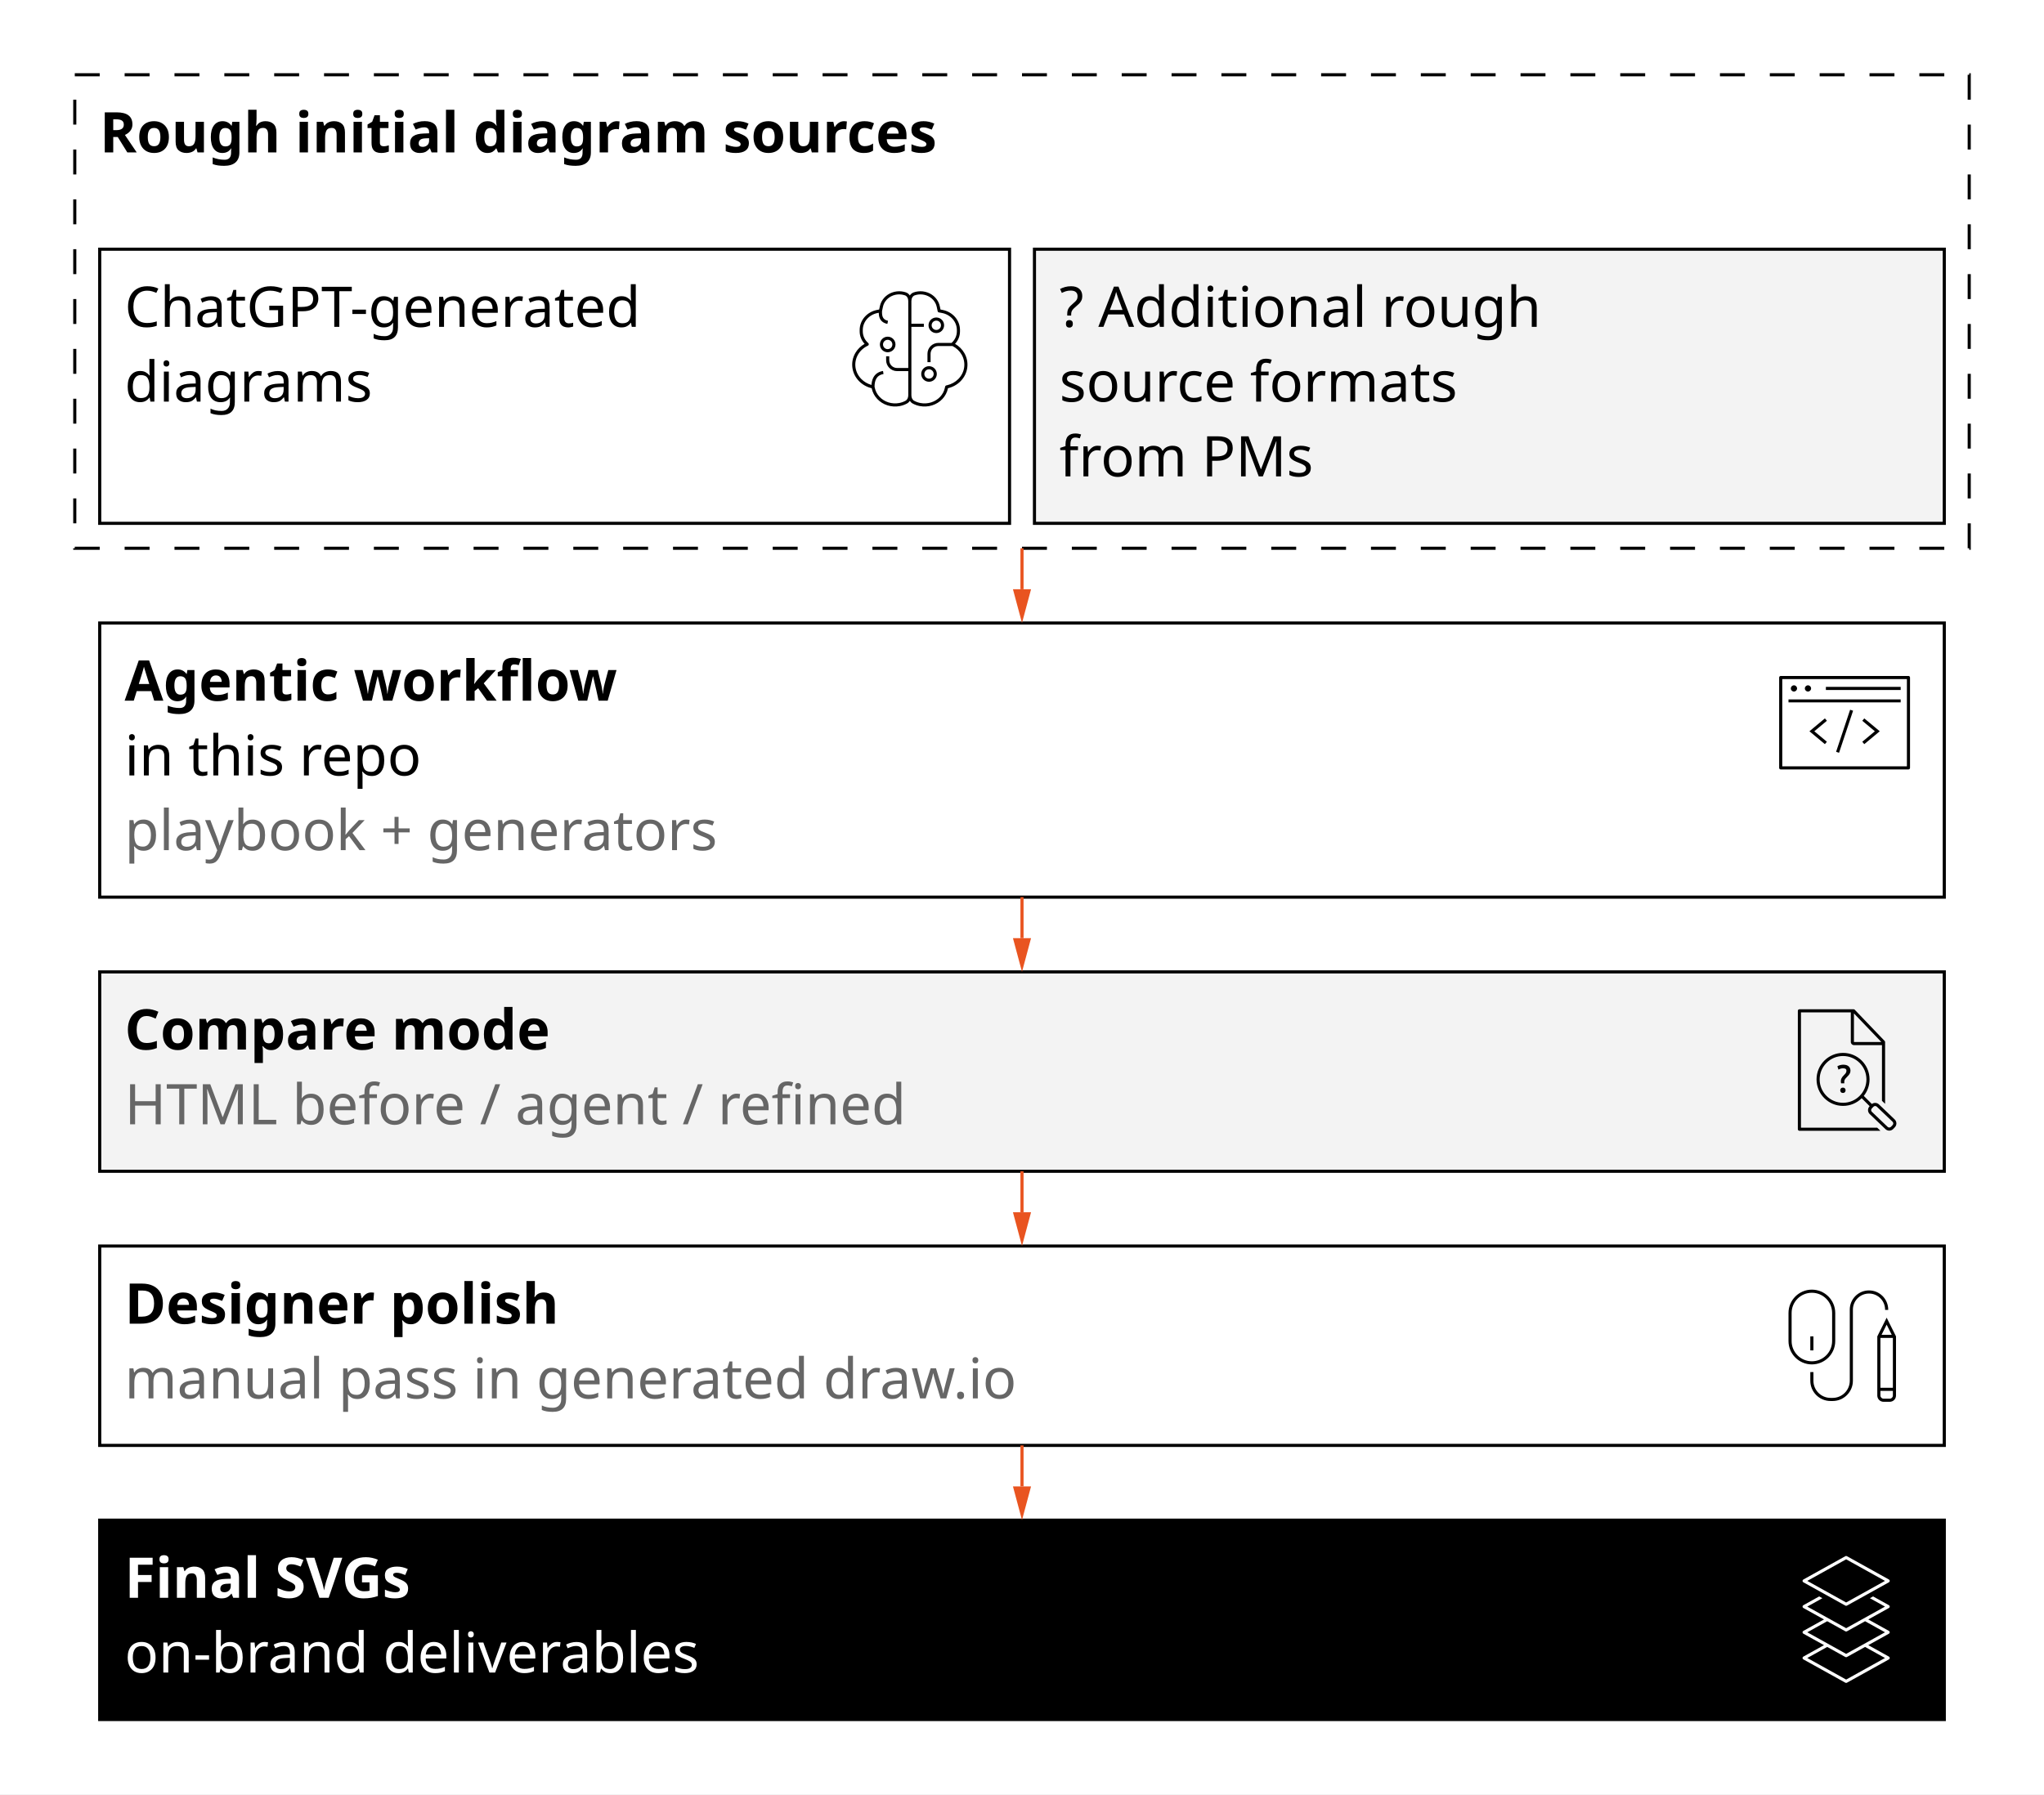
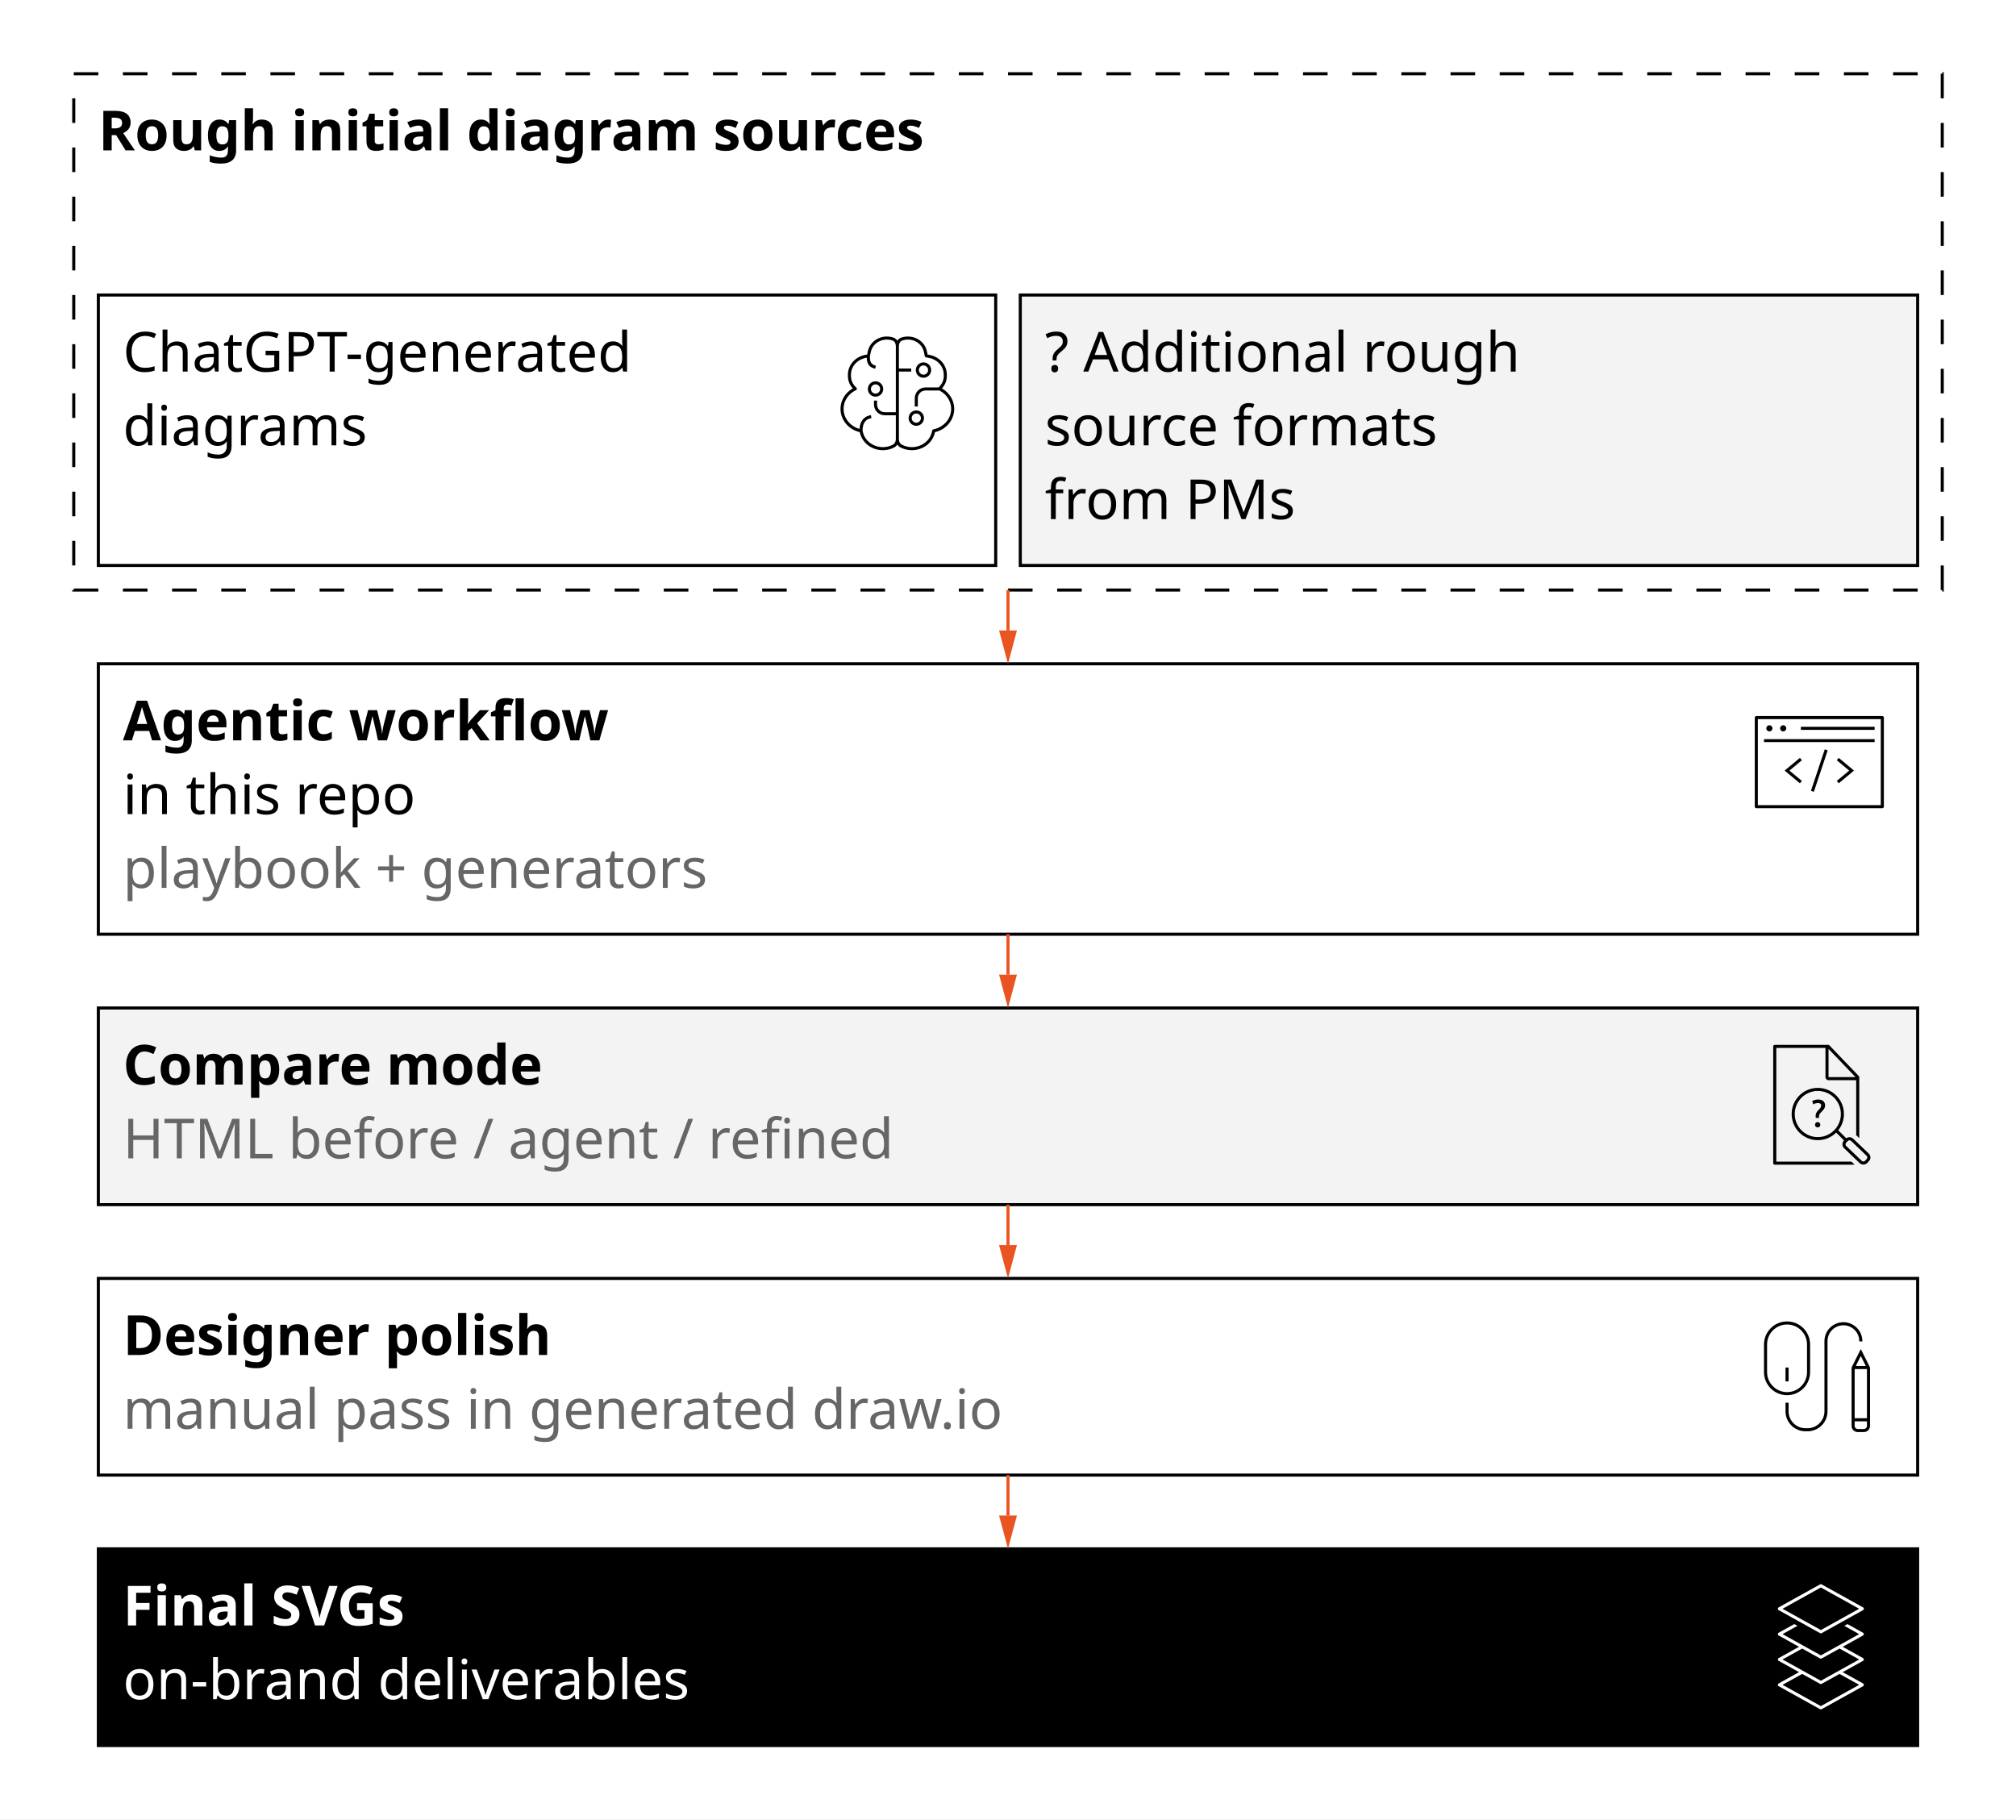
- <svg xmlns="http://www.w3.org/2000/svg" width="656" height="576" viewBox="0 0 656 576" xml:space="preserve">
-   <rect width="656" height="576" fill="#FFFFFF" />
+ <svg xmlns="http://www.w3.org/2000/svg" width="656" height="592" viewBox="0 0 656 592" xml:space="preserve">
+   <rect width="656" height="592" fill="#FFFFFF" />
  <g data-component-id="sources">
-     <rect x="24" y="24" width="608" height="152" fill="#FFFFFF" stroke="#000000" stroke-width="1" stroke-miterlimit="10" stroke-dasharray="8 8" />
+     <rect x="24" y="24" width="608" height="168" fill="#FFFFFF" stroke="#000000" stroke-width="1" stroke-miterlimit="10" stroke-dasharray="8 8" />
    <text font-family="Ubuntu Sans">
      <tspan x="32" y="48.92" font-size="18" font-weight="700" fill="#000000">Rough initial diagram sources</tspan>
    </text>
  </g>
  <g data-component-id="_auto_sources_1">
-     <rect x="32" y="80" width="292" height="88" fill="#FFFFFF" stroke="#000000" stroke-width="1" stroke-miterlimit="10" />
+     <rect x="32" y="96" width="292" height="88" fill="#FFFFFF" stroke="#000000" stroke-width="1" stroke-miterlimit="10" />
    <text font-family="Ubuntu Sans">
-       <tspan x="40" y="104.92" font-size="18" font-weight="400" fill="#000000">ChatGPT-generated</tspan>
-       <tspan x="40" y="128.92" font-size="18" font-weight="400" fill="#000000">diagrams</tspan>
+       <tspan x="40" y="120.92" font-size="18" font-weight="400" fill="#000000">ChatGPT-generated</tspan>
+       <tspan x="40" y="144.92" font-size="18" font-weight="400" fill="#000000">diagrams</tspan>
    </text>
-     <g class="dg-icon" transform="translate(268 88)">
+     <g class="dg-icon" transform="translate(268 104)">
      <path fill-rule="evenodd" clip-rule="evenodd" d="M30.159 29.553C31.539 29.553 32.658 30.672 32.658 32.053C32.658 33.433 31.539 34.553 30.159 34.553C28.778 34.553 27.659 33.433 27.659 32.053C27.659 30.672 28.778 29.553 30.159 29.553ZM30.159 30.553C29.33 30.553 28.659 31.224 28.659 32.053C28.659 32.881 29.33 33.553 30.159 33.553C30.987 33.553 31.658 32.881 31.659 32.053C31.659 31.224 30.987 30.553 30.159 30.553Z" fill="#000000" />
      <path fill-rule="evenodd" clip-rule="evenodd" d="M16.895 20.079C18.276 20.079 19.395 21.198 19.395 22.579C19.395 23.96 18.276 25.079 16.895 25.079C15.514 25.079 14.395 23.96 14.395 22.579C14.395 21.198 15.514 20.079 16.895 20.079ZM16.895 21.079C16.066 21.079 15.395 21.751 15.395 22.579C15.395 23.407 16.066 24.079 16.895 24.079C17.723 24.079 18.395 23.407 18.395 22.579C18.395 21.751 17.723 21.079 16.895 21.079Z" fill="#000000" />
      <path fill-rule="evenodd" clip-rule="evenodd" d="M32.5 13.921C33.881 13.921 35 15.04 35 16.421C35 17.801 33.881 18.921 32.5 18.921C31.119 18.921 30 17.802 30 16.421C30 15.04 31.12 13.921 32.5 13.921ZM32.5 14.921C31.672 14.921 31 15.592 31 16.421C31 17.249 31.672 17.921 32.5 17.921C33.328 17.921 34 17.249 34 16.421C34 15.593 33.328 14.921 32.5 14.921Z" fill="#000000" />
      <path fill-rule="evenodd" clip-rule="evenodd" d="M26.617 5.548C27.662 5.422 28.724 5.545 29.707 5.905C30.689 6.266 31.563 6.853 32.246 7.616C32.929 8.38 33.399 9.296 33.608 10.279L33.84 11.366L34.485 11.487C36.059 11.783 37.48 12.582 38.506 13.755C39.532 14.928 40.097 16.404 40.097 17.932V18.377C40.097 19.914 39.495 21.314 38.511 22.385C39.766 23.102 40.804 24.125 41.508 25.355C42.327 26.786 42.651 28.425 42.433 30.042C42.215 31.658 41.467 33.166 40.297 34.358C39.203 35.471 37.793 36.256 36.241 36.626L36.219 36.728C35.953 37.973 35.342 39.128 34.452 40.075C33.562 41.023 32.423 41.73 31.154 42.129C29.885 42.528 28.527 42.607 27.217 42.356C26.409 42.202 25.635 41.927 24.926 41.542C24.531 41.328 24.226 41.027 24 40.679C23.774 41.027 23.469 41.328 23.074 41.542C22.364 41.927 21.591 42.202 20.783 42.356C19.473 42.607 18.114 42.528 16.846 42.129C15.576 41.73 14.438 41.023 13.548 40.075C12.657 39.128 12.047 37.973 11.781 36.728L11.759 36.626C10.207 36.256 8.796 35.471 7.703 34.358C6.533 33.166 5.784 31.658 5.566 30.042C5.348 28.425 5.673 26.786 6.492 25.355C7.196 24.125 8.233 23.102 9.489 22.385C8.504 21.314 7.902 19.914 7.902 18.377V17.932C7.903 16.404 8.468 14.928 9.494 13.755C10.519 12.582 11.941 11.783 13.514 11.487L14.16 11.366L14.391 10.279C14.601 9.296 15.071 8.38 15.754 7.616C16.436 6.853 17.31 6.266 18.293 5.905C19.275 5.545 20.338 5.422 21.383 5.548C21.85 5.604 22.308 5.709 22.747 5.86C23.301 6.051 23.714 6.413 24 6.856C24.286 6.413 24.699 6.051 25.253 5.86C25.692 5.709 26.15 5.604 26.617 5.548ZM21.264 6.541C20.374 6.434 19.471 6.538 18.637 6.844C17.804 7.149 17.069 7.646 16.499 8.283C15.929 8.921 15.542 9.679 15.37 10.488L15.083 11.838C15.055 12.484 15.066 13.176 15.311 13.753C15.541 14.292 15.995 14.778 16.996 14.983L16.795 15.964C16.78 15.961 16.765 15.956 16.751 15.953L16.749 15.964C15.439 15.695 14.708 14.997 14.345 14.144C14.102 13.571 14.036 12.952 14.028 12.407L13.699 12.471C12.338 12.727 11.119 13.416 10.247 14.413C9.375 15.41 8.903 16.654 8.902 17.933V18.377C8.902 19.853 9.573 21.191 10.661 22.132C10.789 22.243 10.852 22.412 10.829 22.58C10.805 22.748 10.697 22.892 10.544 22.964C9.183 23.596 8.072 24.608 7.36 25.852C6.648 27.095 6.368 28.513 6.556 29.908C6.745 31.304 7.393 32.615 8.417 33.657C9.305 34.561 10.437 35.223 11.693 35.575C11.739 34.792 11.899 33.931 12.312 33.164C12.857 32.152 13.819 31.348 15.391 31.086L15.474 31.579L15.556 32.072C14.287 32.284 13.591 32.901 13.193 33.639C12.791 34.385 12.675 35.295 12.678 36.137L12.759 36.519C12.985 37.581 13.508 38.572 14.277 39.391C15.046 40.209 16.035 40.825 17.145 41.175C18.256 41.524 19.447 41.593 20.596 41.374C21.303 41.239 21.979 40.997 22.598 40.662C23.174 40.35 23.5 39.675 23.5 38.908V31.131H19.894C17.962 31.131 16.394 29.564 16.394 27.631V26.368H17.394V27.631C17.394 29.012 18.514 30.131 19.894 30.131H23.5V8.627C23.5 7.765 23.09 7.035 22.423 6.806C22.05 6.678 21.661 6.589 21.264 6.541ZM29.362 6.844C28.529 6.538 27.625 6.434 26.736 6.541C26.339 6.589 25.95 6.678 25.577 6.806C24.91 7.035 24.5 7.765 24.5 8.627V15.921H28.5V16.921H24.5V38.908C24.5 39.675 24.826 40.35 25.402 40.662C26.021 40.997 26.696 41.239 27.404 41.374C28.553 41.593 29.744 41.524 30.854 41.175C31.965 40.825 32.953 40.209 33.722 39.391C34.491 38.572 35.014 37.581 35.241 36.519L35.329 36.103C35.365 35.932 35.489 35.794 35.65 35.736L35.721 35.717L35.999 35.656C37.377 35.33 38.623 34.635 39.583 33.657C40.606 32.615 41.255 31.304 41.443 29.908C41.631 28.513 41.351 27.095 40.639 25.852C39.969 24.68 38.945 23.716 37.692 23.079H33.158C31.777 23.079 30.658 24.198 30.658 25.579V28.264H29.658V25.579C29.658 23.646 31.225 22.079 33.158 22.079H37.397C38.45 21.141 39.097 19.826 39.097 18.377V17.933C39.097 16.654 38.624 15.41 37.753 14.413C36.881 13.416 35.662 12.727 34.301 12.471L33.327 12.288C33.129 12.251 32.971 12.098 32.929 11.9L32.63 10.488C32.457 9.679 32.07 8.921 31.501 8.283C30.931 7.646 30.195 7.149 29.362 6.844Z" fill="#000000" />
    </g>
  </g>
  <g data-component-id="_auto_sources_2">
-     <rect x="332" y="80" width="292" height="88" fill="#F3F3F3" stroke="#000000" stroke-width="1" stroke-miterlimit="10" />
+     <rect x="332" y="96" width="292" height="88" fill="#F3F3F3" stroke="#000000" stroke-width="1" stroke-miterlimit="10" />
    <text font-family="Ubuntu Sans">
-       <tspan x="340" y="104.92" font-size="18" font-weight="400" fill="#000000">? Additional rough</tspan>
-       <tspan x="340" y="128.92" font-size="18" font-weight="400" fill="#000000">source formats</tspan>
-       <tspan x="340" y="152.92" font-size="18" font-weight="400" fill="#000000">from PMs</tspan>
+       <tspan x="340" y="120.92" font-size="18" font-weight="400" fill="#000000">? Additional rough</tspan>
+       <tspan x="340" y="144.92" font-size="18" font-weight="400" fill="#000000">source formats</tspan>
+       <tspan x="340" y="168.92" font-size="18" font-weight="400" fill="#000000">from PMs</tspan>
    </text>
  </g>
  <g data-component-id="workflow">
-     <rect x="32" y="200" width="592" height="88" fill="#FFFFFF" stroke="#000000" stroke-width="1" stroke-miterlimit="10" />
+     <rect x="32" y="216" width="592" height="88" fill="#FFFFFF" stroke="#000000" stroke-width="1" stroke-miterlimit="10" />
    <text font-family="Ubuntu Sans">
-       <tspan x="40" y="224.92" font-size="18" font-weight="700" fill="#000000">Agentic workflow</tspan>
-       <tspan x="40" y="248.92" font-size="18" font-weight="400" fill="#000000">in this repo</tspan>
-       <tspan x="40" y="272.92" font-size="18" font-weight="400" fill="#666666">playbook + generators</tspan>
+       <tspan x="40" y="240.92" font-size="18" font-weight="700" fill="#000000">Agentic workflow</tspan>
+       <tspan x="40" y="264.92" font-size="18" font-weight="400" fill="#000000">in this repo</tspan>
+       <tspan x="40" y="288.92" font-size="18" font-weight="400" fill="#666666">playbook + generators</tspan>
    </text>
-     <g class="dg-icon" transform="translate(568 208)">
+     <g class="dg-icon" transform="translate(568 224)">
      <path d="M42 17.475H6V16.525H42V17.475Z" fill="#000000" />
      <path d="M42 13.5H18V12.5H42V13.5Z" fill="#000000" />
      <path fill-rule="evenodd" clip-rule="evenodd" d="M44.601 9.01C44.829 9.056 45 9.258 45 9.5V38.5C45 38.742 44.829 38.944 44.601 38.99L44.5 39H3.5C3.258 39 3.056 38.829 3.01 38.601L3 38.5V9.5C3 9.224 3.224 9 3.5 9H44.5L44.601 9.01ZM4 38H44V10H4V38Z" fill="#000000" />
      <path d="M7.75 12C8.302 12 8.75 12.448 8.75 13C8.75 13.552 8.302 14 7.75 14C7.198 14 6.75 13.552 6.75 13C6.75 12.448 7.198 12 7.75 12Z" fill="#000000" />
      <path d="M12.25 12C12.802 12 13.25 12.448 13.25 13C13.25 13.552 12.802 14 12.25 14C11.698 14 11.25 13.552 11.25 13C11.25 12.448 11.698 12 12.25 12Z" fill="#000000" />
      <path d="M26.725 20.158L22.225 33.658L21.275 33.342L25.775 19.842L26.725 20.158Z" fill="#000000" />
      <path d="M18.32 23.384L14.28 26.75L18.32 30.116L17.68 30.884L12.719 26.75L17.68 22.616L18.32 23.384Z" fill="#000000" />
      <path d="M35.281 26.75L30.32 30.884L29.68 30.116L33.72 26.75L29.68 23.384L30.32 22.616L35.281 26.75Z" fill="#000000" />
    </g>
  </g>
  <g data-component-id="compare">
-     <rect x="32" y="312" width="592" height="64" fill="#F3F3F3" stroke="#000000" stroke-width="1" stroke-miterlimit="10" />
+     <rect x="32" y="328" width="592" height="64" fill="#F3F3F3" stroke="#000000" stroke-width="1" stroke-miterlimit="10" />
    <text font-family="Ubuntu Sans">
-       <tspan x="40" y="336.92" font-size="18" font-weight="700" fill="#000000">Compare mode</tspan>
-       <tspan x="40" y="360.92" font-size="18" font-weight="400" fill="#666666">HTML before / agent / refined</tspan>
+       <tspan x="40" y="352.92" font-size="18" font-weight="700" fill="#000000">Compare mode</tspan>
+       <tspan x="40" y="376.92" font-size="18" font-weight="400" fill="#666666">HTML before / agent / refined</tspan>
    </text>
-     <g class="dg-icon" transform="translate(568 320)">
+     <g class="dg-icon" transform="translate(568 336)">
      <path fill-rule="evenodd" clip-rule="evenodd" d="M27.005 4.01C27.104 4.03 27.195 4.08 27.266 4.154L36.861 14.169C36.95 14.262 37 14.386 37 14.515V34.349L36.066 33.457C36.045 33.436 36.022 33.417 36 33.398V15.5H27C26.448 15.5 26 15.052 26 14.5V5H10V42H34.458L35.505 43H9.5C9.224 43 9 42.776 9 42.5V4.5C9 4.258 9.171 4.056 9.399 4.01L9.5 4H26.904L27.005 4.01ZM27 14.5H35.794L27 5.322V14.5Z" fill="#000000" />
      <path fill-rule="evenodd" clip-rule="evenodd" d="M23.507 18C28.205 18 32.014 21.809 32.014 26.507C32.014 28.511 31.319 30.351 30.159 31.805L32.757 34.402C33.435 33.896 34.398 33.937 35.03 34.541L40.082 39.369C40.786 40.042 40.812 41.159 40.139 41.863L39.614 42.412L39.482 42.536C38.803 43.117 37.779 43.1 37.119 42.469L32.067 37.641C31.407 37.01 31.343 35.988 31.893 35.282L32.011 35.145L32.047 35.106L29.491 32.551C27.954 34.073 25.841 35.014 23.507 35.014C18.809 35.014 15 31.205 15 26.507C15 21.809 18.809 18 23.507 18ZM34.339 35.264C34.034 34.972 33.55 34.982 33.259 35.287L32.733 35.837C32.442 36.142 32.453 36.627 32.758 36.918L37.81 41.746C38.116 42.038 38.6 42.027 38.892 41.722L39.416 41.172C39.707 40.867 39.696 40.383 39.391 40.092L34.339 35.264ZM23.507 19C19.361 19 16 22.361 16 26.507C16 30.653 19.361 34.014 23.507 34.014C27.653 34.014 31.014 30.653 31.014 26.507C31.014 22.361 27.653 19 23.507 19Z" fill="#000000" />
      <path d="M23.464 29.143C23.704 29.143 23.93 29.213 24.099 29.402C24.248 29.57 24.324 29.765 24.324 30.003C24.324 30.241 24.248 30.436 24.099 30.604C23.93 30.793 23.704 30.864 23.464 30.864C23.223 30.864 22.997 30.793 22.829 30.604C22.68 30.436 22.602 30.241 22.602 30.003C22.603 29.765 22.68 29.57 22.829 29.402C22.997 29.213 23.223 29.143 23.464 29.143Z" fill="#000000" />
      <path d="M23.613 21.787C24.028 21.787 24.385 21.845 24.677 21.952C24.962 22.057 25.216 22.212 25.398 22.411C25.557 22.585 25.706 22.792 25.776 23.044C25.853 23.274 25.885 23.491 25.885 23.706C25.885 24.012 25.823 24.28 25.712 24.518C25.607 24.742 25.474 24.951 25.311 25.144C25.165 25.316 25.007 25.501 24.82 25.674C24.656 25.838 24.502 25.994 24.36 26.161C24.221 26.326 24.113 26.484 24.029 26.662C23.949 26.835 23.903 27.016 23.903 27.221V27.77H22.879L22.839 27.568C22.824 27.494 22.807 27.394 22.807 27.275V27.018C22.807 26.748 22.851 26.476 22.969 26.241C23.067 26.044 23.184 25.84 23.318 25.66C23.451 25.484 23.61 25.309 23.783 25.15C23.935 25.011 24.056 24.864 24.201 24.705C24.316 24.579 24.41 24.427 24.482 24.259L24.485 24.253L24.531 24.139C24.573 24.02 24.598 23.89 24.598 23.747C24.598 23.576 24.563 23.438 24.516 23.343C24.471 23.255 24.396 23.177 24.302 23.113C24.21 23.052 24.108 23.011 23.979 22.989C23.83 22.965 23.68 22.952 23.518 22.952H23.258C22.911 22.985 22.588 23.079 22.309 23.233L22.048 23.377L21.951 23.095L21.685 22.311L21.851 22.206C22.034 22.09 22.297 22 22.581 21.919C22.892 21.83 23.242 21.787 23.613 21.787Z" fill="#000000" />
    </g>
  </g>
  <g data-component-id="polish">
-     <rect x="32" y="400" width="592" height="64" fill="#FFFFFF" stroke="#000000" stroke-width="1" stroke-miterlimit="10" />
+     <rect x="32" y="416" width="592" height="64" fill="#FFFFFF" stroke="#000000" stroke-width="1" stroke-miterlimit="10" />
    <text font-family="Ubuntu Sans">
-       <tspan x="40" y="424.92" font-size="18" font-weight="700" fill="#000000">Designer polish</tspan>
-       <tspan x="40" y="448.92" font-size="18" font-weight="400" fill="#666666">manual pass in generated draw.io</tspan>
+       <tspan x="40" y="440.92" font-size="18" font-weight="700" fill="#000000">Designer polish</tspan>
+       <tspan x="40" y="464.92" font-size="18" font-weight="400" fill="#666666">manual pass in generated draw.io</tspan>
    </text>
-     <g class="dg-icon" transform="translate(568 408)">
+     <g class="dg-icon" transform="translate(568 424)">
      <path d="M31.833 6.25C35.239 6.25 38 9.011 38 12.417V12.513H37V12.417C37 9.564 34.687 7.25 31.833 7.25C28.98 7.25 26.667 9.564 26.667 12.417V35.25C26.667 38.84 23.757 41.75 20.167 41.75H19.5C15.91 41.75 13 38.84 13 35.25V32.461H14V35.25C14 38.288 16.462 40.75 19.5 40.75H20.167C23.204 40.75 25.667 38.288 25.667 35.25V12.417C25.667 9.011 28.427 6.25 31.833 6.25Z" fill="#000000" />
      <path d="M14 25.5H13V21H14V25.5Z" fill="#000000" />
      <path fill-rule="evenodd" clip-rule="evenodd" d="M13.5 6C17.642 6 21 9.358 21 13.5V22.5C21 26.642 17.642 30 13.5 30C9.358 30 6 26.642 6 22.5V13.5C6 9.358 9.358 6 13.5 6ZM13.5 7C9.91 7 7 9.91 7 13.5V22.5C7 26.09 9.91 29 13.5 29C17.09 29 20 26.09 20 22.5V13.5C20 9.91 17.09 7 13.5 7Z" fill="#000000" />
      <path fill-rule="evenodd" clip-rule="evenodd" d="M40.5 21V40C40.5 41.105 39.605 42 38.5 42H36.5C35.464 42 34.613 41.213 34.511 40.204L34.5 40V21L37.5 15L40.5 21ZM35.5 38.5V40C35.5 40.552 35.948 41 36.5 41H38.5C39.052 41 39.5 40.552 39.5 40V38.5H35.5ZM35.5 37.5H39.5V21.5H35.5V37.5ZM35.868 20.5H39.132L37.5 17.236L35.868 20.5Z" fill="#000000" />
    </g>
  </g>
  <g data-component-id="final">
-     <rect x="32" y="488" width="592" height="64" fill="#000000" stroke="#000000" stroke-width="1" stroke-miterlimit="10" />
+     <rect x="32" y="504" width="592" height="64" fill="#000000" stroke="#000000" stroke-width="1" stroke-miterlimit="10" />
    <text font-family="Ubuntu Sans">
-       <tspan x="40" y="512.92" font-size="18" font-weight="700" fill="#FFFFFF">Final SVGs</tspan>
-       <tspan x="40" y="536.92" font-size="18" font-weight="400" fill="#FFFFFF">on-brand deliverables</tspan>
+       <tspan x="40" y="528.92" font-size="18" font-weight="700" fill="#FFFFFF">Final SVGs</tspan>
+       <tspan x="40" y="552.92" font-size="18" font-weight="400" fill="#FFFFFF">on-brand deliverables</tspan>
    </text>
-     <g class="dg-icon" transform="translate(568 496)">
+     <g class="dg-icon" transform="translate(568 512)">
      <path fill-rule="evenodd" clip-rule="evenodd" d="M38.243 19.312C38.402 19.401 38.5 19.569 38.5 19.75C38.5 19.931 38.401 20.098 38.243 20.186L31.605 23.874L38.243 27.562C38.402 27.651 38.5 27.819 38.5 28C38.5 28.181 38.401 28.348 38.243 28.436L31.605 32.124L38.243 35.812C38.402 35.901 38.5 36.069 38.5 36.25C38.5 36.431 38.401 36.598 38.243 36.687L24.743 44.187C24.592 44.27 24.408 44.27 24.257 44.187L10.757 36.687C10.598 36.598 10.5 36.431 10.5 36.25C10.5 36.069 10.598 35.901 10.757 35.812L17.395 32.124L10.757 28.436C10.598 28.348 10.5 28.181 10.5 28C10.5 27.819 10.598 27.651 10.757 27.562L17.395 23.874L10.757 20.186C10.598 20.098 10.5 19.931 10.5 19.75C10.5 19.569 10.598 19.401 10.757 19.312L15.85 16.482L16.88 17.055L12.029 19.749L24.5 26.677L36.97 19.749L32.119 17.055L33.149 16.482L38.243 19.312ZM24.743 35.937C24.592 36.02 24.408 36.02 24.257 35.937L18.425 32.696L12.029 36.249L24.5 43.177L36.97 36.249L30.574 32.696L24.743 35.937ZM24.743 27.686C24.592 27.77 24.408 27.77 24.257 27.686L18.425 24.446L12.029 27.999L24.5 34.927L36.97 27.999L30.574 24.446L24.743 27.686Z" fill="#FFFFFF" />
      <path fill-rule="evenodd" clip-rule="evenodd" d="M24.315 3.535C24.454 3.48 24.611 3.489 24.743 3.562L38.243 11.062C38.402 11.151 38.5 11.319 38.5 11.5C38.5 11.681 38.402 11.849 38.243 11.938L24.743 19.438C24.592 19.521 24.408 19.521 24.257 19.438L10.757 11.938C10.598 11.849 10.5 11.681 10.5 11.5C10.5 11.319 10.598 11.151 10.757 11.062L24.257 3.562L24.315 3.535ZM12.03 11.5L24.5 18.427L36.969 11.5L24.5 4.572L12.03 11.5Z" fill="#FFFFFF" />
    </g>
  </g>
  <g data-component-id="_auto_3">
-     <line x1="328" y1="176" x2="328" y2="189.159" fill="none" stroke="#E95420" stroke-width="1" stroke-miterlimit="10" />
-     <polygon points="325.095,189.159 328,200 330.905,189.159" fill="#E95420" />
+     <line x1="328" y1="192" x2="328" y2="205.159" fill="none" stroke="#E95420" stroke-width="1" stroke-miterlimit="10" />
+     <polygon points="325.095,205.159 328,216 330.905,205.159" fill="#E95420" />
  </g>
  <g data-component-id="_auto_4">
-     <line x1="328" y1="288" x2="328" y2="301.159" fill="none" stroke="#E95420" stroke-width="1" stroke-miterlimit="10" />
-     <polygon points="325.095,301.159 328,312 330.905,301.159" fill="#E95420" />
+     <line x1="328" y1="304" x2="328" y2="317.159" fill="none" stroke="#E95420" stroke-width="1" stroke-miterlimit="10" />
+     <polygon points="325.095,317.159 328,328 330.905,317.159" fill="#E95420" />
  </g>
  <g data-component-id="_auto_5">
-     <line x1="328" y1="376" x2="328" y2="389.159" fill="none" stroke="#E95420" stroke-width="1" stroke-miterlimit="10" />
-     <polygon points="325.095,389.159 328,400 330.905,389.159" fill="#E95420" />
+     <line x1="328" y1="392" x2="328" y2="405.159" fill="none" stroke="#E95420" stroke-width="1" stroke-miterlimit="10" />
+     <polygon points="325.095,405.159 328,416 330.905,405.159" fill="#E95420" />
  </g>
  <g data-component-id="_auto_6">
-     <line x1="328" y1="464" x2="328" y2="477.159" fill="none" stroke="#E95420" stroke-width="1" stroke-miterlimit="10" />
-     <polygon points="325.095,477.159 328,488 330.905,477.159" fill="#E95420" />
+     <line x1="328" y1="480" x2="328" y2="493.159" fill="none" stroke="#E95420" stroke-width="1" stroke-miterlimit="10" />
+     <polygon points="325.095,493.159 328,504 330.905,493.159" fill="#E95420" />
  </g>
</svg>
